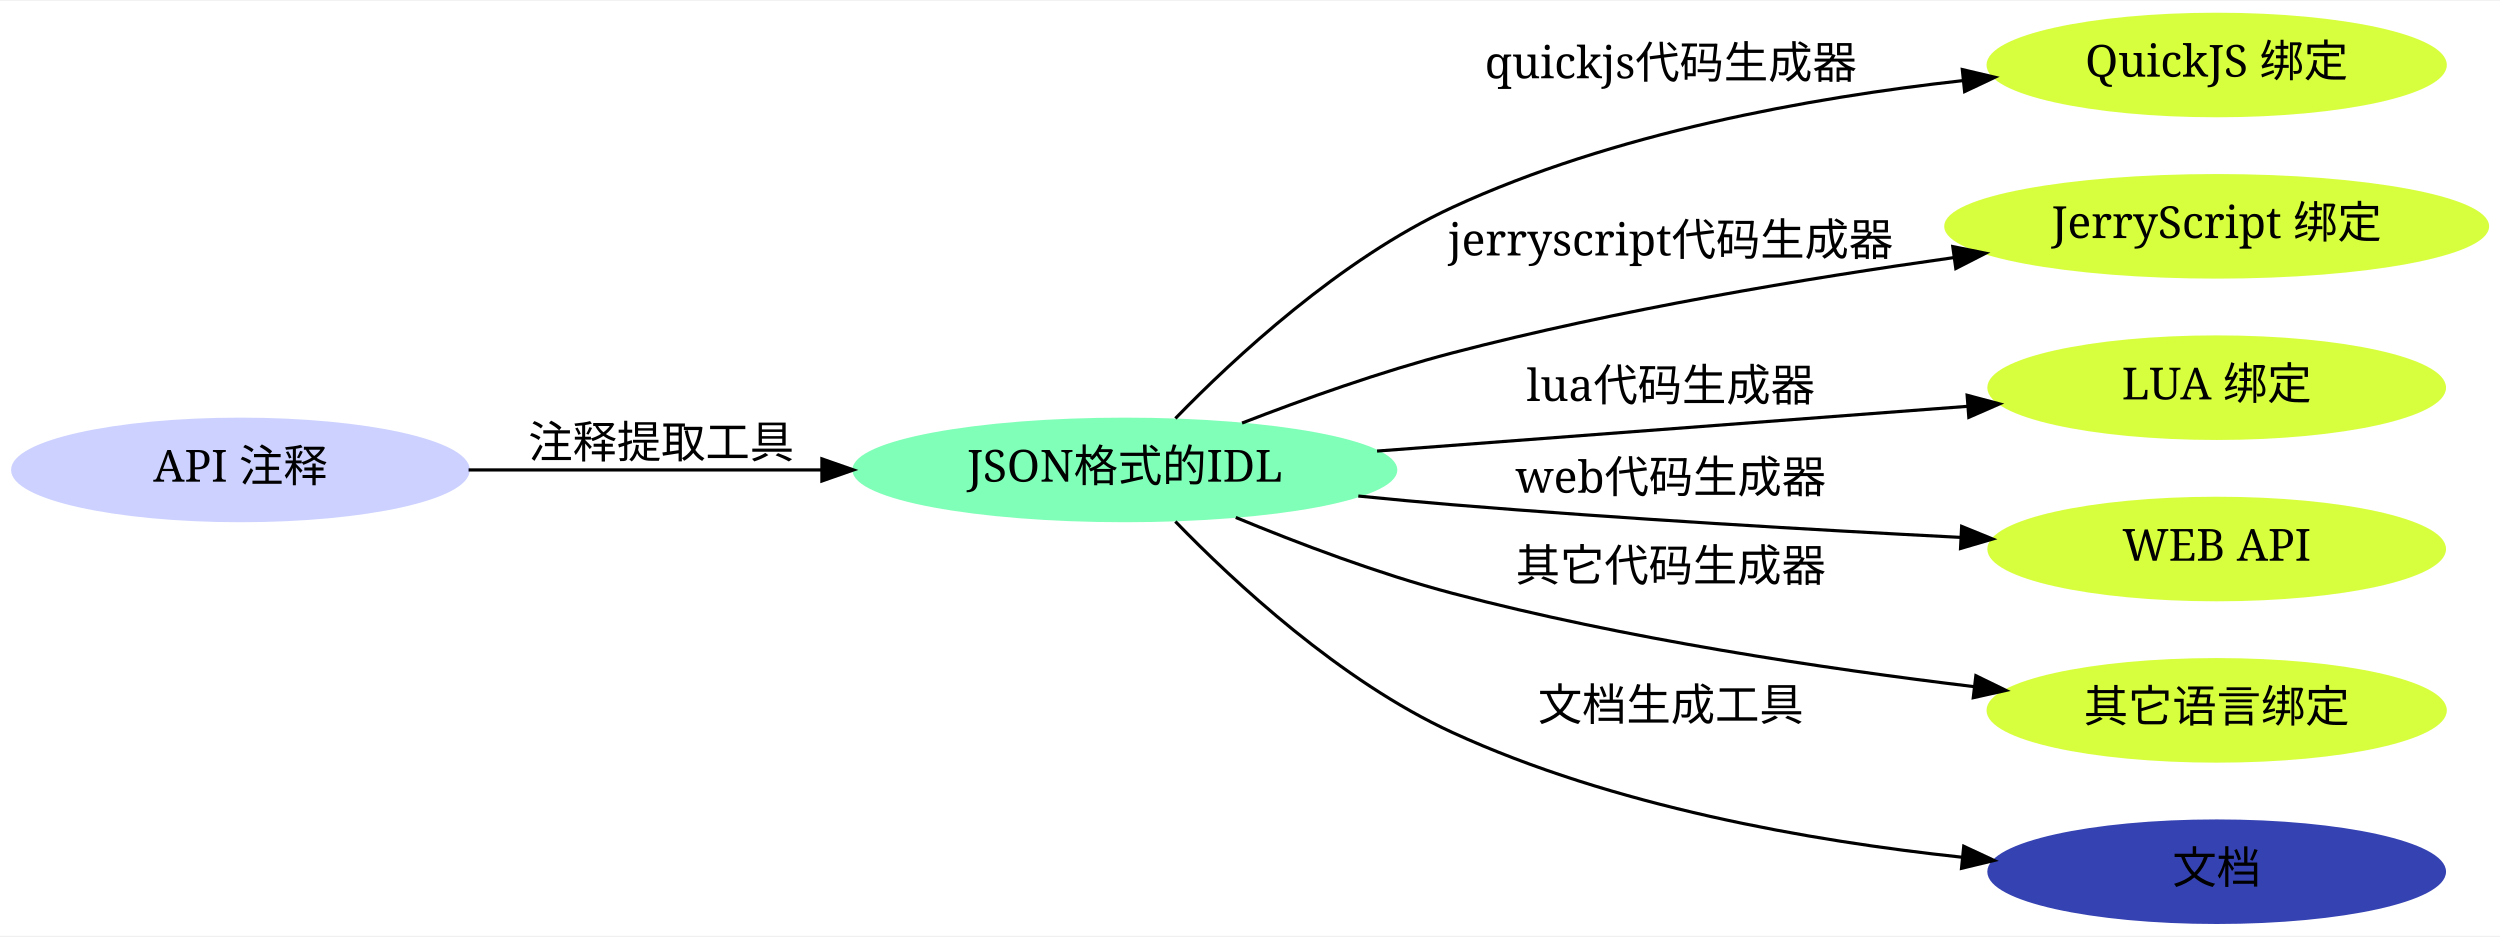
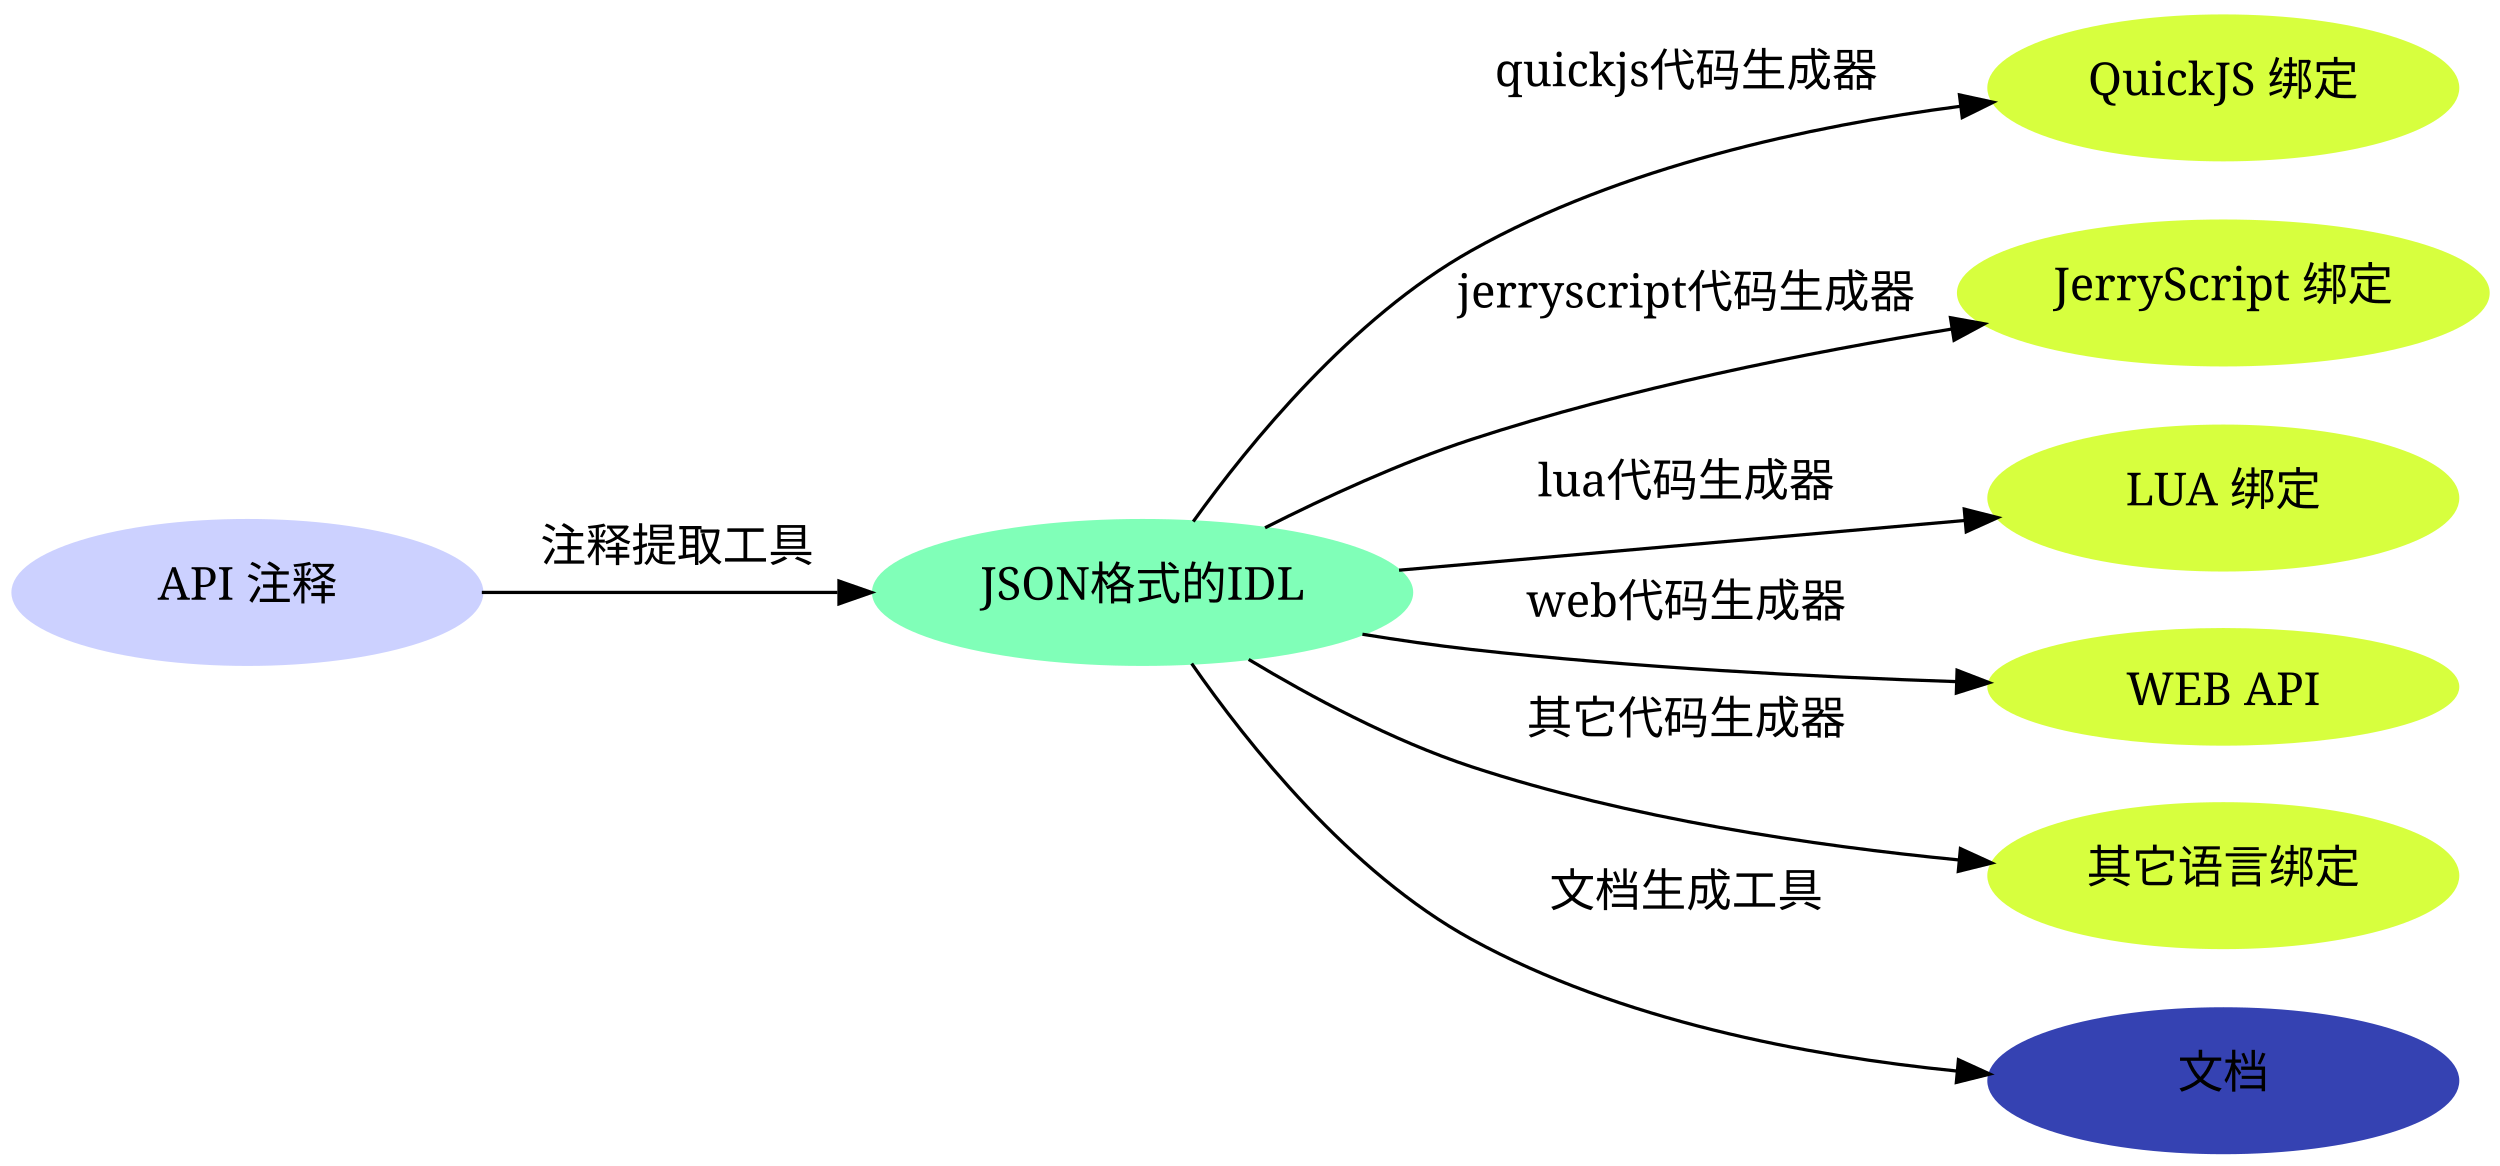
- <svg xmlns="http://www.w3.org/2000/svg" width="790pt" height="296pt" viewBox="0.00 0.00 790.24 295.53">
-   <g id="graph0" class="graph" transform="scale(1 1) rotate(0) translate(4 291.527)">
-     <polygon fill="white" stroke="none" points="-4,4 -4,-291.527 786.24,-291.527 786.24,4 -4,4" />
+ <svg xmlns="http://www.w3.org/2000/svg" width="768pt" height="358pt" viewBox="0.00 0.00 768.00 358.00">
+   <g id="graph1" class="graph" transform="scale(1 1) rotate(0) translate(4 354)">
+     <polygon fill="white" stroke="white" points="-4,5 -4,-354 765,-354 765,5 -4,5" />
    <g id="node1" class="node">
-       <ellipse fill="#80ffb8" stroke="#80ffb8" cx="351.56" cy="-143.263" rx="85.62" ry="16.03" />
-       <text text-anchor="middle" x="351.56" y="-139.563" font-family="serif" font-size="14.00">JSON格式的IDL</text>
+       <ellipse fill="#80ffb8" stroke="#80ffb8" cx="347" cy="-172" rx="82.639" ry="22.078" />
+       <text text-anchor="middle" x="347" y="-169.76" font-family="serif" font-size="14.00">JSON格式的IDL</text>
    </g>
    <g id="node3" class="node">
-       <ellipse fill="#d7ff3e" stroke="#d7ff3e" cx="696.68" cy="-271.263" rx="72.25" ry="16.03" />
-       <text text-anchor="middle" x="696.68" y="-267.563" font-family="serif" font-size="14.00">QuickJS 绑定</text>
+       <ellipse fill="#d7ff3e" stroke="#d7ff3e" cx="679" cy="-327" rx="72" ry="22.078" />
+       <text text-anchor="middle" x="679" y="-324.76" font-family="serif" font-size="14.00">QuickJS 绑定</text>
    </g>
-     <g id="edge3" class="edge">
-       <path fill="none" stroke="black" d="M367.538,-159.543C386.141,-178.693 419.768,-209.937 455.12,-226.263 505.897,-249.714 568.06,-260.946 616.474,-266.325" />
-       <polygon fill="black" stroke="black" points="616.276,-269.823 626.587,-267.386 617.007,-262.861 616.276,-269.823" />
-       <text text-anchor="middle" x="524.12" y="-267.063" font-family="serif" font-size="14.00">quickjs代码生成器</text>
+     <g id="edge6" class="edge">
+       <path fill="none" stroke="black" d="M362.566,-193.781C379.961,-217.998 411.349,-256.407 448,-277 493.967,-302.828 552.028,-315.323 598.313,-321.363" />
+       <polygon fill="black" stroke="black" points="597.949,-324.844 608.302,-322.591 598.804,-317.896 597.949,-324.844" />
+       <text text-anchor="middle" x="514" y="-327.52" font-family="serif" font-size="14.00">quickjs代码生成器</text>
    </g>
    <g id="node4" class="node">
-       <ellipse fill="#d7ff3e" stroke="#d7ff3e" cx="696.68" cy="-220.263" rx="85.62" ry="16.03" />
-       <text text-anchor="middle" x="696.68" y="-216.563" font-family="serif" font-size="14.00">JerryScript 绑定</text>
+       <ellipse fill="#d7ff3e" stroke="#d7ff3e" cx="679" cy="-264" rx="81.332" ry="22.078" />
+       <text text-anchor="middle" x="679" y="-261.76" font-family="serif" font-size="14.00">JerryScript 绑定</text>
+     </g>
+     <g id="edge4" class="edge">
+       <path fill="none" stroke="black" d="M384.624,-191.874C403.171,-201.245 426.305,-211.9 448,-219 495.904,-234.678 551.304,-245.72 595.728,-252.941" />
+       <polygon fill="black" stroke="black" points="595.185,-256.399 605.611,-254.515 596.286,-249.486 595.185,-256.399" />
+       <text text-anchor="middle" x="514" y="-259.52" font-family="serif" font-size="14.00">jerryscript代码生成器</text>
+     </g>
+     <g id="node5" class="node">
+       <ellipse fill="#d7ff3e" stroke="#d7ff3e" cx="679" cy="-201" rx="72" ry="22.078" />
+       <text text-anchor="middle" x="679" y="-198.76" font-family="serif" font-size="14.00">LUA 绑定</text>
+     </g>
+     <g id="edge8" class="edge">
+       <path fill="none" stroke="black" d="M425.788,-178.836C478.13,-183.436 546.903,-189.479 599.412,-194.094" />
+       <polygon fill="black" stroke="black" points="599.419,-197.608 609.687,-194.997 600.032,-190.635 599.419,-197.608" />
+       <text text-anchor="middle" x="514" y="-201.52" font-family="serif" font-size="14.00">lua代码生成器</text>
+     </g>
+     <g id="node6" class="node">
+       <ellipse fill="#d7ff3e" stroke="#d7ff3e" cx="679" cy="-143" rx="72" ry="17.573" />
+       <text text-anchor="middle" x="679" y="-137.4" font-family="serif" font-size="14.00">WEB API</text>
+     </g>
+     <g id="edge10" class="edge">
+       <path fill="none" stroke="black" d="M414.535,-159.163C425.675,-157.353 437.14,-155.698 448,-154.48 497.3,-148.952 552.844,-146.086 596.997,-144.6" />
+       <polygon fill="black" stroke="black" points="597.216,-148.095 607.099,-144.277 596.992,-141.098 597.216,-148.095" />
+       <text text-anchor="middle" x="514" y="-164.52" font-family="serif" font-size="14.00">web代码生成器</text>
+     </g>
+     <g id="node7" class="node">
+       <ellipse fill="#d7ff3e" stroke="#d7ff3e" cx="679" cy="-85" rx="72" ry="22.078" />
+       <text text-anchor="middle" x="679" y="-82.76" font-family="serif" font-size="14.00">其它语言绑定</text>
+     </g>
+     <g id="edge12" class="edge">
+       <path fill="none" stroke="black" d="M379.6,-151.417C398.668,-139.95 423.872,-126.422 448,-118.48 496.373,-102.558 552.95,-94.198 597.885,-89.814" />
+       <polygon fill="black" stroke="black" points="598.239,-93.296 607.872,-88.885 597.591,-86.326 598.239,-93.296" />
+       <text text-anchor="middle" x="514" y="-128.52" font-family="serif" font-size="14.00">其它代码生成器</text>
+     </g>
+     <g id="node8" class="node">
+       <ellipse fill="#3542b2" stroke="#3542b2" cx="679" cy="-22" rx="72" ry="22.078" />
+       <text text-anchor="middle" x="679" y="-19.76" font-family="serif" font-size="14.00">文档</text>
+     </g>
+     <g id="edge14" class="edge">
+       <path fill="none" stroke="black" d="M362.082,-150.16C379.25,-125.449 410.642,-85.981 448,-65.48 493.541,-40.488 550.95,-29.614 597.019,-24.99" />
+       <polygon fill="black" stroke="black" points="597.631,-28.448 607.267,-24.044 596.988,-21.478 597.631,-28.448" />
+       <text text-anchor="middle" x="514" y="-75.52" font-family="serif" font-size="14.00">文档生成工具</text>
+     </g>
+     <g id="node2" class="node">
+       <ellipse fill="#ccd1ff" stroke="#ccd1ff" cx="72" cy="-172" rx="72" ry="22.078" />
+       <text text-anchor="middle" x="72" y="-169.76" font-family="serif" font-size="14.00">API 注释</text>
    </g>
    <g id="edge2" class="edge">
-       <path fill="none" stroke="black" d="M388.602,-158.082C408.037,-165.608 432.593,-174.379 455.12,-180.263 507.117,-193.846 566.693,-203.793 613.549,-210.371" />
-       <polygon fill="black" stroke="black" points="613.265,-213.865 623.649,-211.764 614.222,-206.93 613.265,-213.865" />
-       <text text-anchor="middle" x="524.12" y="-211.063" font-family="serif" font-size="14.00">jerryscript代码生成器</text>
-     </g>
-     <g id="node5" class="node">
-       <ellipse fill="#d7ff3e" stroke="#d7ff3e" cx="696.68" cy="-169.263" rx="72" ry="16.03" />
-       <text text-anchor="middle" x="696.68" y="-165.563" font-family="serif" font-size="14.00">LUA 绑定</text>
-     </g>
-     <g id="edge4" class="edge">
-       <path fill="none" stroke="black" d="M431.279,-149.228C487.25,-153.47 562.087,-159.14 617.856,-163.366" />
-       <polygon fill="black" stroke="black" points="617.802,-166.872 628.038,-164.138 618.331,-159.892 617.802,-166.872" />
-       <text text-anchor="middle" x="524.12" y="-165.063" font-family="serif" font-size="14.00">lua代码生成器</text>
-     </g>
-     <g id="node6" class="node">
-       <ellipse fill="#d7ff3e" stroke="#d7ff3e" cx="696.68" cy="-118.263" rx="72" ry="16.03" />
-       <text text-anchor="middle" x="696.68" y="-114.563" font-family="serif" font-size="14.00">WEB API</text>
-     </g>
-     <g id="edge5" class="edge">
-       <path fill="none" stroke="black" d="M425.354,-135.014C435.348,-134.01 445.483,-133.06 455.12,-132.263 508.625,-127.84 568.939,-124.333 615.79,-121.936" />
-       <polygon fill="black" stroke="black" points="616.067,-125.426 625.877,-121.426 615.714,-118.435 616.067,-125.426" />
-       <text text-anchor="middle" x="524.12" y="-136.063" font-family="serif" font-size="14.00">web代码生成器</text>
-     </g>
-     <g id="node7" class="node">
-       <ellipse fill="#d7ff3e" stroke="#d7ff3e" cx="696.68" cy="-67.263" rx="72.25" ry="16.03" />
-       <text text-anchor="middle" x="696.68" y="-63.563" font-family="serif" font-size="14.00">其它语言绑定</text>
-     </g>
-     <g id="edge6" class="edge">
-       <path fill="none" stroke="black" d="M386.622,-128.237C406.304,-120.083 431.728,-110.436 455.12,-104.263 509.474,-89.921 572.302,-80.493 620.116,-74.745" />
-       <polygon fill="black" stroke="black" points="620.56,-78.217 630.083,-73.574 619.743,-71.265 620.56,-78.217" />
-       <text text-anchor="middle" x="524.12" y="-108.063" font-family="serif" font-size="14.00">其它代码生成器</text>
-     </g>
-     <g id="node8" class="node">
-       <ellipse fill="#3542b2" stroke="#3542b2" cx="696.68" cy="-16.264" rx="72" ry="16.03" />
-       <text text-anchor="middle" x="696.68" y="-12.563" font-family="serif" font-size="14.00">文档</text>
-     </g>
-     <g id="edge7" class="edge">
-       <path fill="none" stroke="black" d="M367.526,-126.96C386.119,-107.786 419.735,-76.519 455.12,-60.264 505.816,-36.974 567.848,-26 616.223,-20.836" />
-       <polygon fill="black" stroke="black" points="616.729,-24.302 626.329,-19.819 616.029,-17.337 616.729,-24.302" />
-       <text text-anchor="middle" x="524.12" y="-64.064" font-family="serif" font-size="14.00">文档生成工具</text>
-     </g>
-     <g id="node2" class="node">
-       <ellipse fill="#ccd1ff" stroke="#ccd1ff" cx="72" cy="-143.263" rx="72" ry="16.03" />
-       <text text-anchor="middle" x="72" y="-139.563" font-family="serif" font-size="14.00">API 注释</text>
-     </g>
-     <g id="edge1" class="edge">
-       <path fill="none" stroke="black" d="M144.118,-143.263C178.033,-143.263 219.085,-143.263 255.619,-143.263" />
-       <polygon fill="black" stroke="black" points="255.795,-146.764 265.795,-143.263 255.795,-139.764 255.795,-146.764" />
-       <text text-anchor="middle" x="205" y="-147.063" font-family="serif" font-size="14.00">注释提取工具</text>
+       <path fill="none" stroke="black" d="M144.015,-172C177.375,-172 217.573,-172 253.295,-172" />
+       <polygon fill="black" stroke="black" points="253.732,-175.5 263.732,-172 253.732,-168.5 253.732,-175.5" />
+       <text text-anchor="middle" x="204" y="-181.52" font-family="serif" font-size="14.00">注释提取工具</text>
    </g>
  </g>
</svg>
